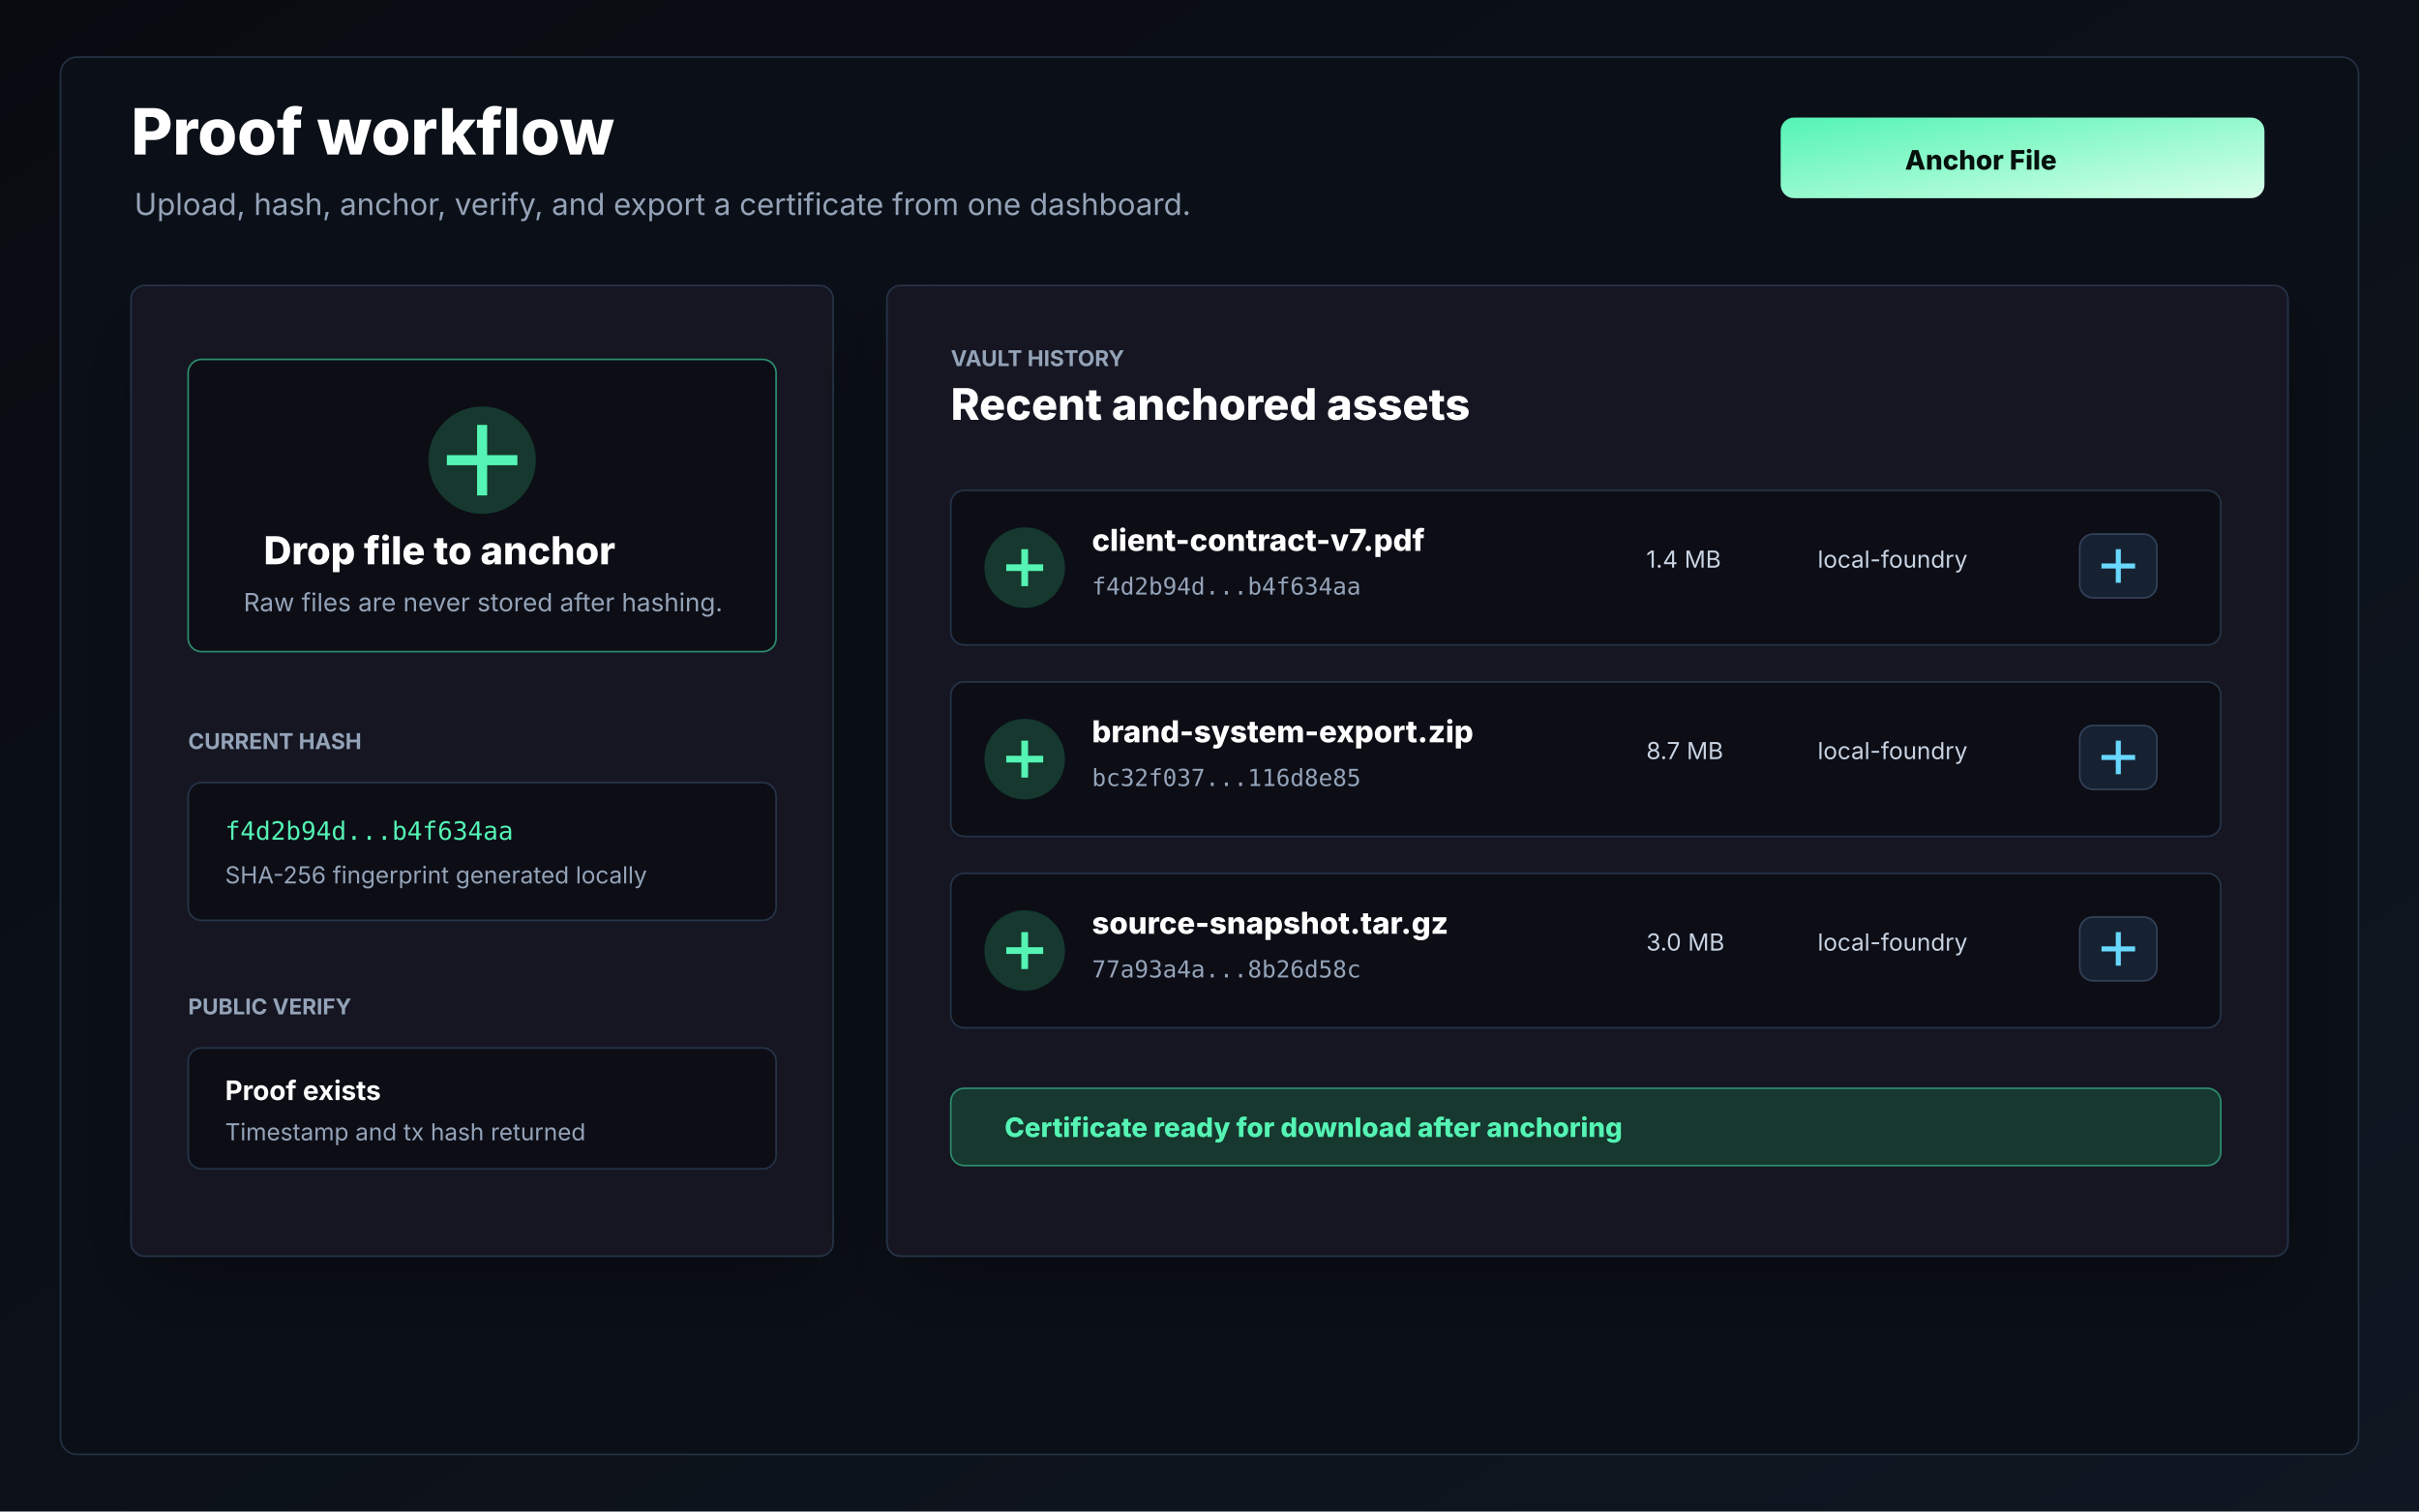
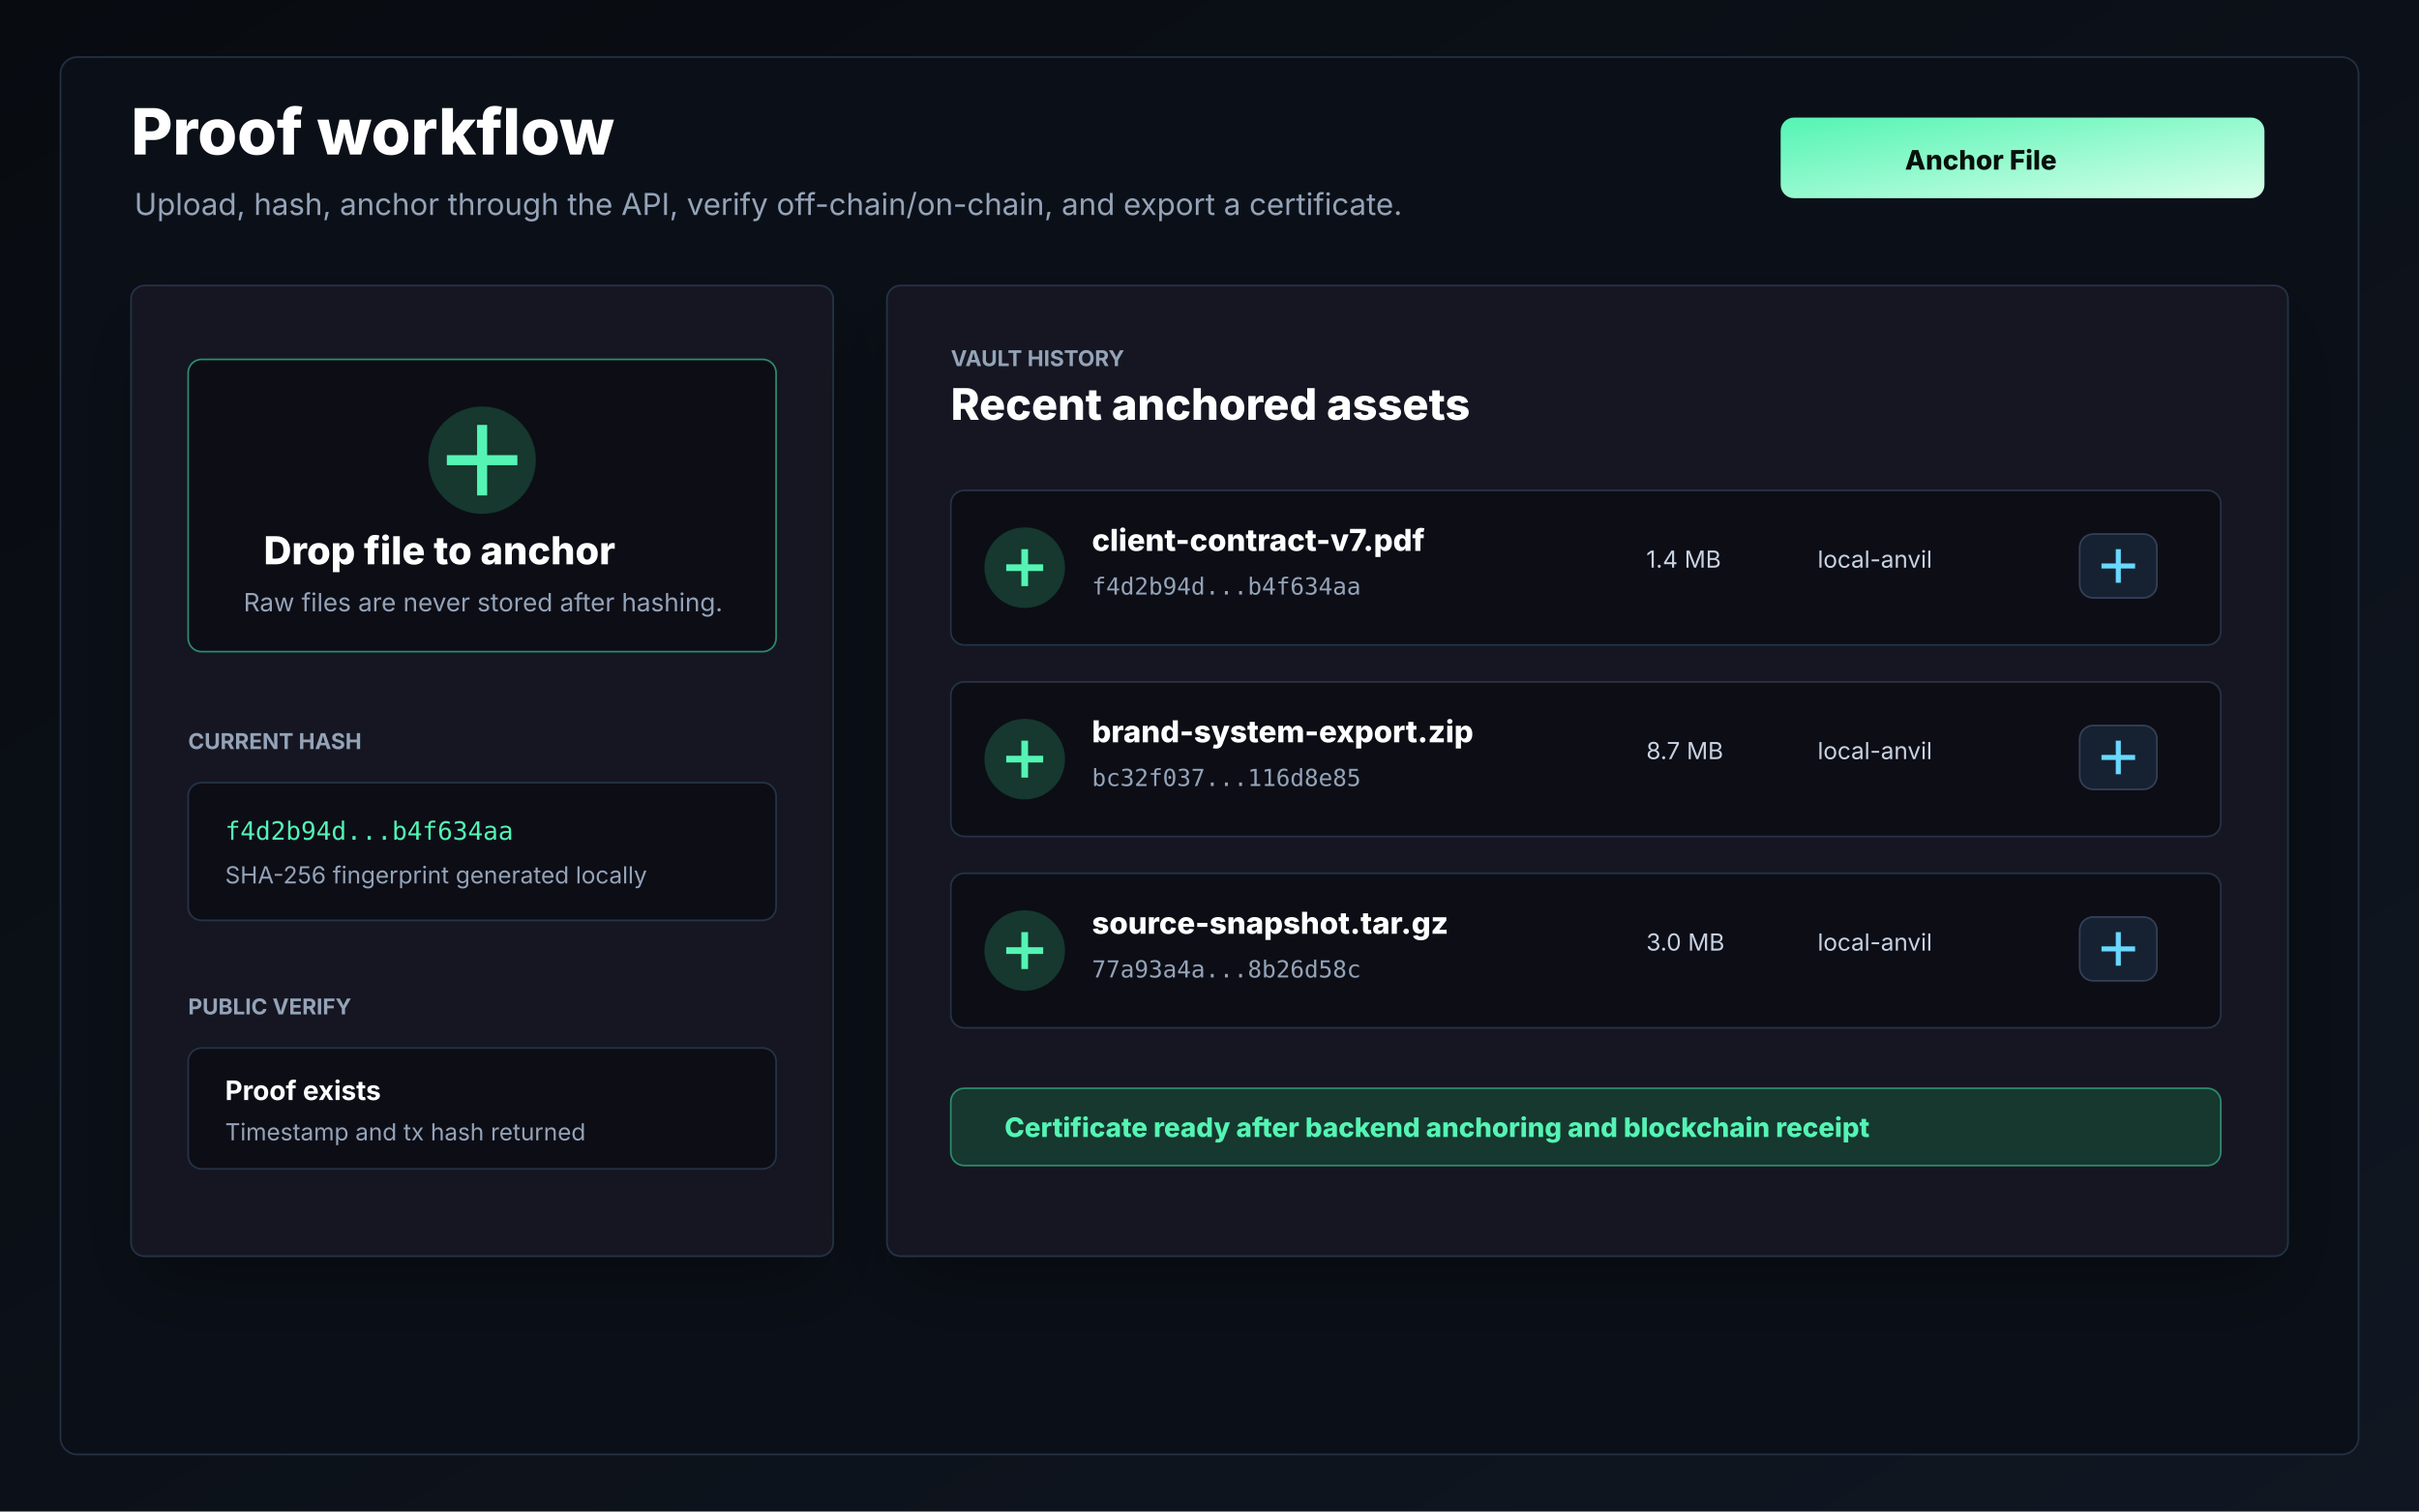
<svg xmlns="http://www.w3.org/2000/svg" width="1440" height="900" viewBox="0 0 1440 900" role="img" aria-labelledby="title desc">
  <defs>
    <linearGradient id="bg" x1="0" y1="0" x2="1" y2="1">
      <stop offset="0" stop-color="#080b10" />
      <stop offset="1" stop-color="#101722" />
    </linearGradient>
    <linearGradient id="button" x1="0" y1="0" x2="1" y2="1">
      <stop offset="0" stop-color="#54f4b4" />
      <stop offset="1" stop-color="#d7ffe9" />
    </linearGradient>
    <filter id="shadow" x="-20%" y="-20%" width="140%" height="140%">
      <feDropShadow dx="0" dy="20" stdDeviation="24" flood-color="#000000" flood-opacity="0.32" />
    </filter>
  </defs>
  <rect width="1440" height="900" fill="url(#bg)" />
  <rect x="36" y="34" width="1368" height="832" rx="10" fill="#0b1018" stroke="#243044" />
  <text x="78" y="92" fill="#ffffff" font-family="Inter,Segoe UI,Arial" font-size="38" font-weight="800">Proof workflow</text>
-   <text x="80" y="128" fill="#95a3b8" font-family="Inter,Segoe UI,Arial" font-size="18">Upload, hash, anchor, verify, and export a certificate from one dashboard.</text>
+   <text x="80" y="128" fill="#95a3b8" font-family="Inter,Segoe UI,Arial" font-size="18">Upload, hash, anchor through the API, verify off-chain/on-chain, and export a certificate.</text>
  <rect x="1060" y="70" width="288" height="48" rx="8" fill="url(#button)" />
  <text x="1134" y="101" fill="#05110c" font-family="Inter,Segoe UI,Arial" font-size="16" font-weight="800">Anchor File</text>
  <g filter="url(#shadow)">
    <rect x="78" y="170" width="418" height="578" rx="8" fill="#121923" stroke="#273346" />
    <rect x="112" y="214" width="350" height="174" rx="8" fill="#090d14" stroke="#2d8b6d" />
    <circle cx="287" cy="274" r="32" fill="#12382d" />
    <path d="M287 253v42M266 274h42" stroke="#54f4b4" stroke-width="6" />
    <text x="157" y="336" fill="#ffffff" font-family="Inter,Segoe UI,Arial" font-size="23" font-weight="800">Drop file to anchor</text>
    <text x="145" y="364" fill="#95a3b8" font-family="Inter,Segoe UI,Arial" font-size="15">Raw files are never stored after hashing.</text>
    <text x="112" y="446" fill="#95a3b8" font-family="Inter,Segoe UI,Arial" font-size="13" font-weight="700">CURRENT HASH</text>
    <rect x="112" y="466" width="350" height="82" rx="8" fill="#0a0f17" stroke="#273346" />
    <text x="134" y="500" fill="#54f4b4" font-family="Consolas,monospace" font-size="15">f4d2b94d...b4f634aa</text>
    <text x="134" y="526" fill="#95a3b8" font-family="Inter,Segoe UI,Arial" font-size="14">SHA-256 fingerprint generated locally</text>
    <text x="112" y="604" fill="#95a3b8" font-family="Inter,Segoe UI,Arial" font-size="13" font-weight="700">PUBLIC VERIFY</text>
    <rect x="112" y="624" width="350" height="72" rx="8" fill="#0a0f17" stroke="#273346" />
    <text x="134" y="655" fill="#ffffff" font-family="Inter,Segoe UI,Arial" font-size="16" font-weight="700">Proof exists</text>
    <text x="134" y="679" fill="#95a3b8" font-family="Inter,Segoe UI,Arial" font-size="14">Timestamp and tx hash returned</text>
  </g>
  <g filter="url(#shadow)">
    <rect x="528" y="170" width="834" height="578" rx="8" fill="#121923" stroke="#273346" />
    <text x="566" y="218" fill="#95a3b8" font-family="Inter,Segoe UI,Arial" font-size="13" font-weight="700">VAULT HISTORY</text>
    <text x="566" y="250" fill="#ffffff" font-family="Inter,Segoe UI,Arial" font-size="26" font-weight="800">Recent anchored assets</text>
    <g font-family="Inter,Segoe UI,Arial">
      <rect x="566" y="292" width="756" height="92" rx="8" fill="#0a0f17" stroke="#273346" />
      <circle cx="610" cy="338" r="24" fill="#12382d" />
      <path d="M599 338h22M610 327v22" stroke="#54f4b4" stroke-width="4" />
      <text x="650" y="328" fill="#ffffff" font-size="18" font-weight="800">client-contract-v7.pdf</text>
      <text x="650" y="354" fill="#95a3b8" font-family="Consolas,monospace" font-size="14">f4d2b94d...b4f634aa</text>
      <text x="980" y="338" fill="#c8d2e1" font-size="14">1.4 MB</text>
-       <text x="1082" y="338" fill="#c8d2e1" font-size="14">local-foundry</text>
+       <text x="1082" y="338" fill="#c8d2e1" font-size="14">local-anvil</text>
      <rect x="1238" y="318" width="46" height="38" rx="8" fill="#172231" stroke="#334158" />
      <path d="M1251 337h20M1261 327v20" stroke="#67d8ff" stroke-width="3" />
      <rect x="566" y="406" width="756" height="92" rx="8" fill="#0a0f17" stroke="#273346" />
      <circle cx="610" cy="452" r="24" fill="#12382d" />
      <path d="M599 452h22M610 441v22" stroke="#54f4b4" stroke-width="4" />
      <text x="650" y="442" fill="#ffffff" font-size="18" font-weight="800">brand-system-export.zip</text>
      <text x="650" y="468" fill="#95a3b8" font-family="Consolas,monospace" font-size="14">bc32f037...116d8e85</text>
      <text x="980" y="452" fill="#c8d2e1" font-size="14">8.7 MB</text>
-       <text x="1082" y="452" fill="#c8d2e1" font-size="14">local-foundry</text>
+       <text x="1082" y="452" fill="#c8d2e1" font-size="14">local-anvil</text>
      <rect x="1238" y="432" width="46" height="38" rx="8" fill="#172231" stroke="#334158" />
      <path d="M1251 451h20M1261 441v20" stroke="#67d8ff" stroke-width="3" />
      <rect x="566" y="520" width="756" height="92" rx="8" fill="#0a0f17" stroke="#273346" />
      <circle cx="610" cy="566" r="24" fill="#12382d" />
      <path d="M599 566h22M610 555v22" stroke="#54f4b4" stroke-width="4" />
      <text x="650" y="556" fill="#ffffff" font-size="18" font-weight="800">source-snapshot.tar.gz</text>
      <text x="650" y="582" fill="#95a3b8" font-family="Consolas,monospace" font-size="14">77a93a4a...8b26d58c</text>
      <text x="980" y="566" fill="#c8d2e1" font-size="14">3.0 MB</text>
-       <text x="1082" y="566" fill="#c8d2e1" font-size="14">local-foundry</text>
+       <text x="1082" y="566" fill="#c8d2e1" font-size="14">local-anvil</text>
      <rect x="1238" y="546" width="46" height="38" rx="8" fill="#172231" stroke="#334158" />
      <path d="M1251 565h20M1261 555v20" stroke="#67d8ff" stroke-width="3" />
      <rect x="566" y="648" width="756" height="46" rx="8" fill="#12382d" stroke="#2d8b6d" />
-       <text x="598" y="677" fill="#54f4b4" font-size="16" font-weight="800">Certificate ready for download after anchoring</text>
+       <text x="598" y="677" fill="#54f4b4" font-size="16" font-weight="800">Certificate ready after backend anchoring and blockchain receipt</text>
    </g>
  </g>
</svg>
